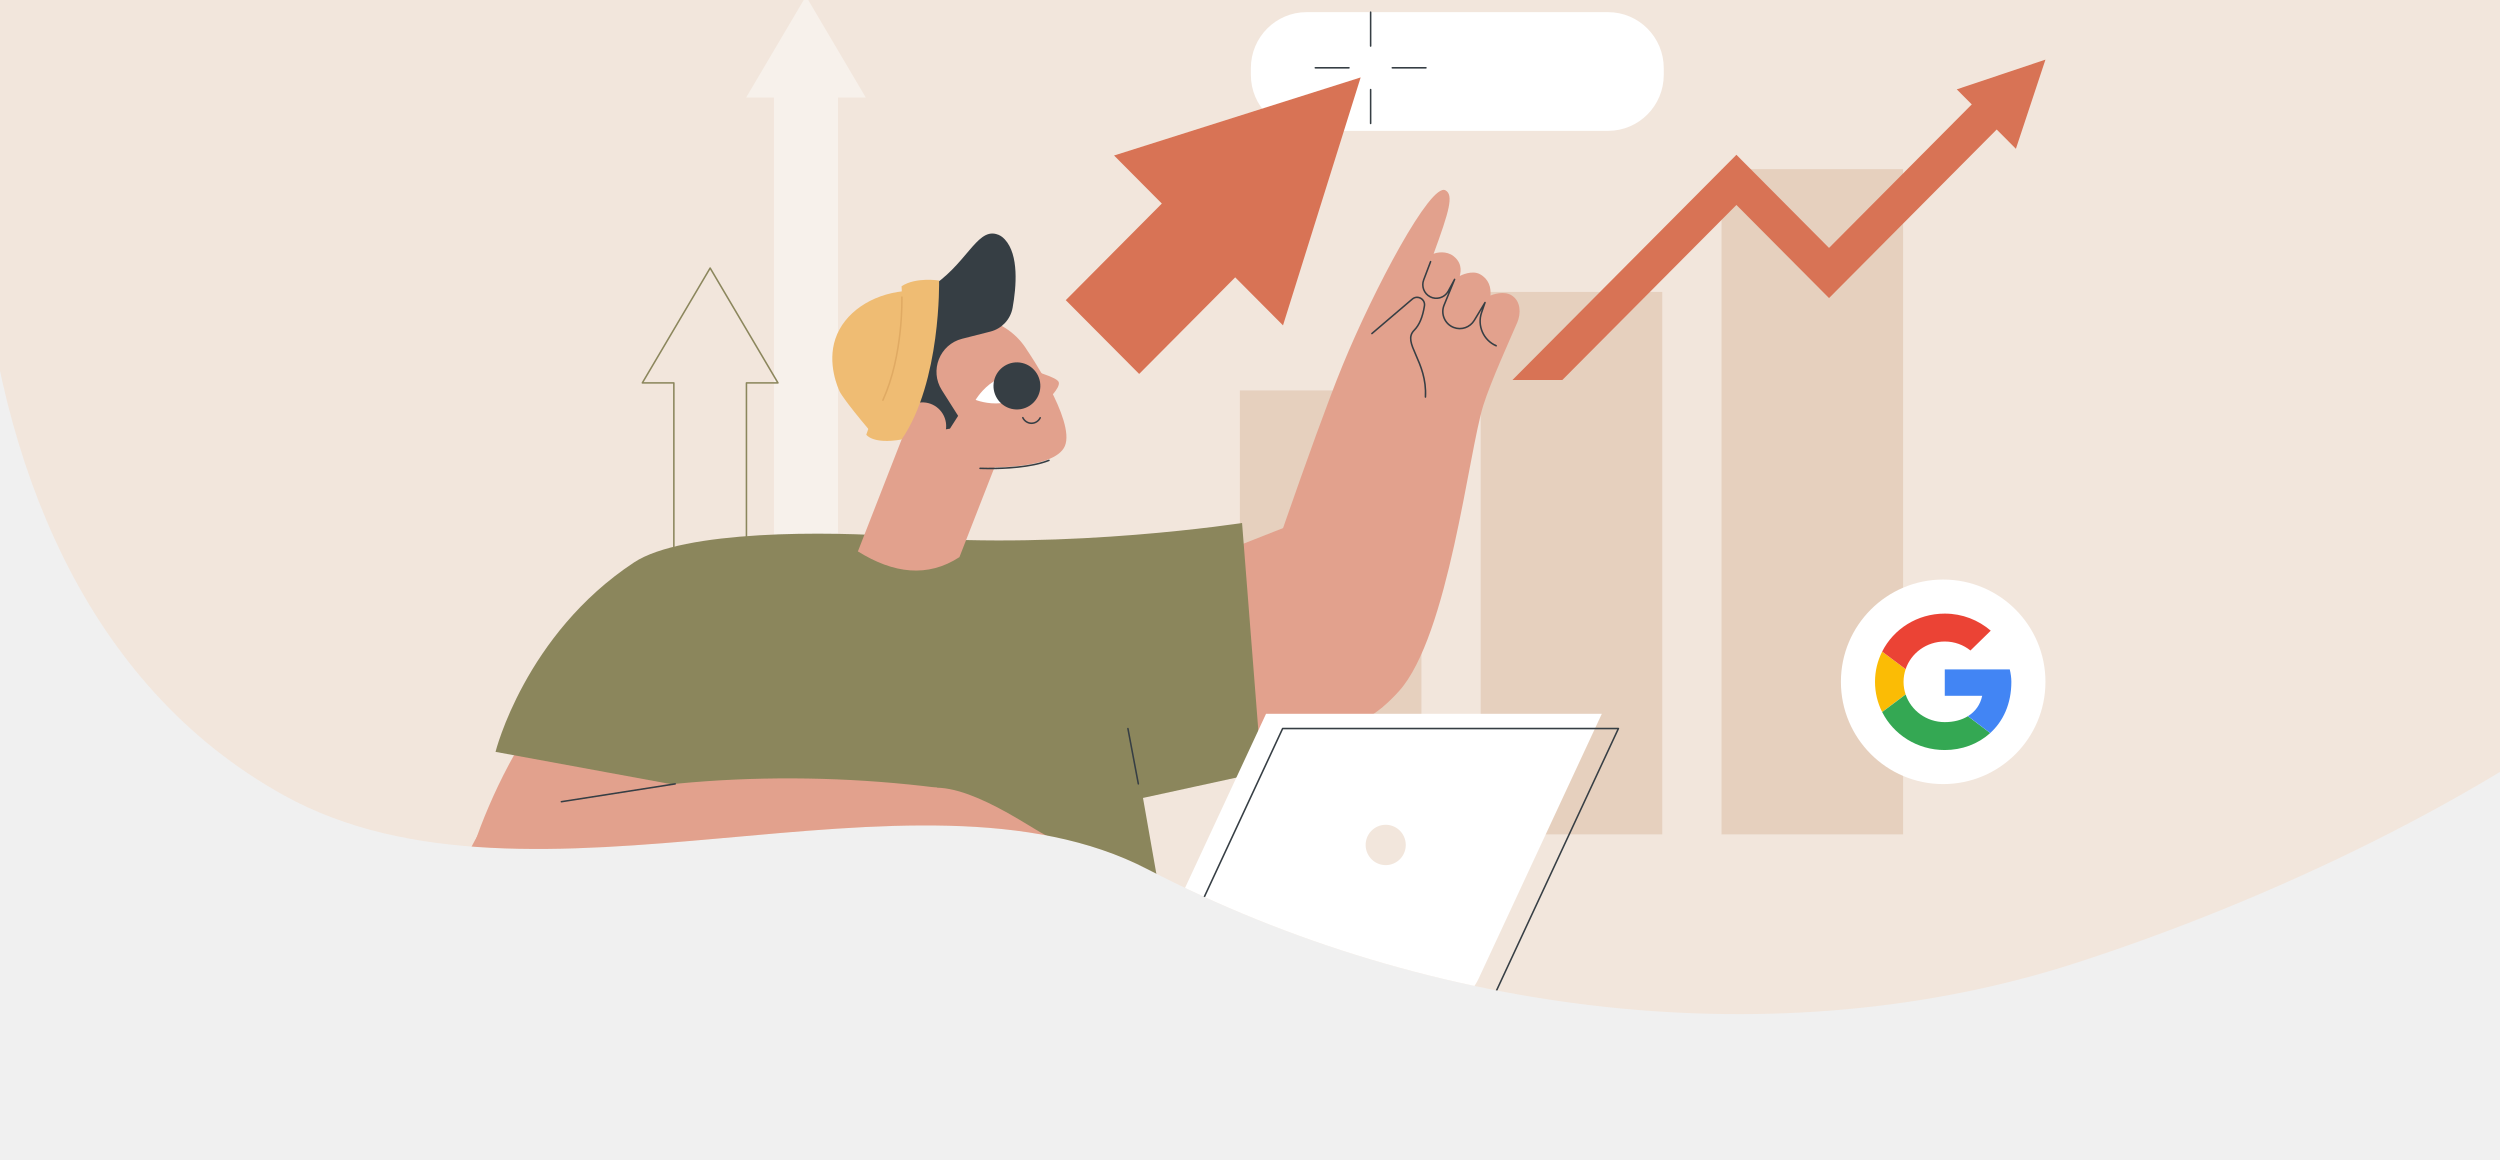
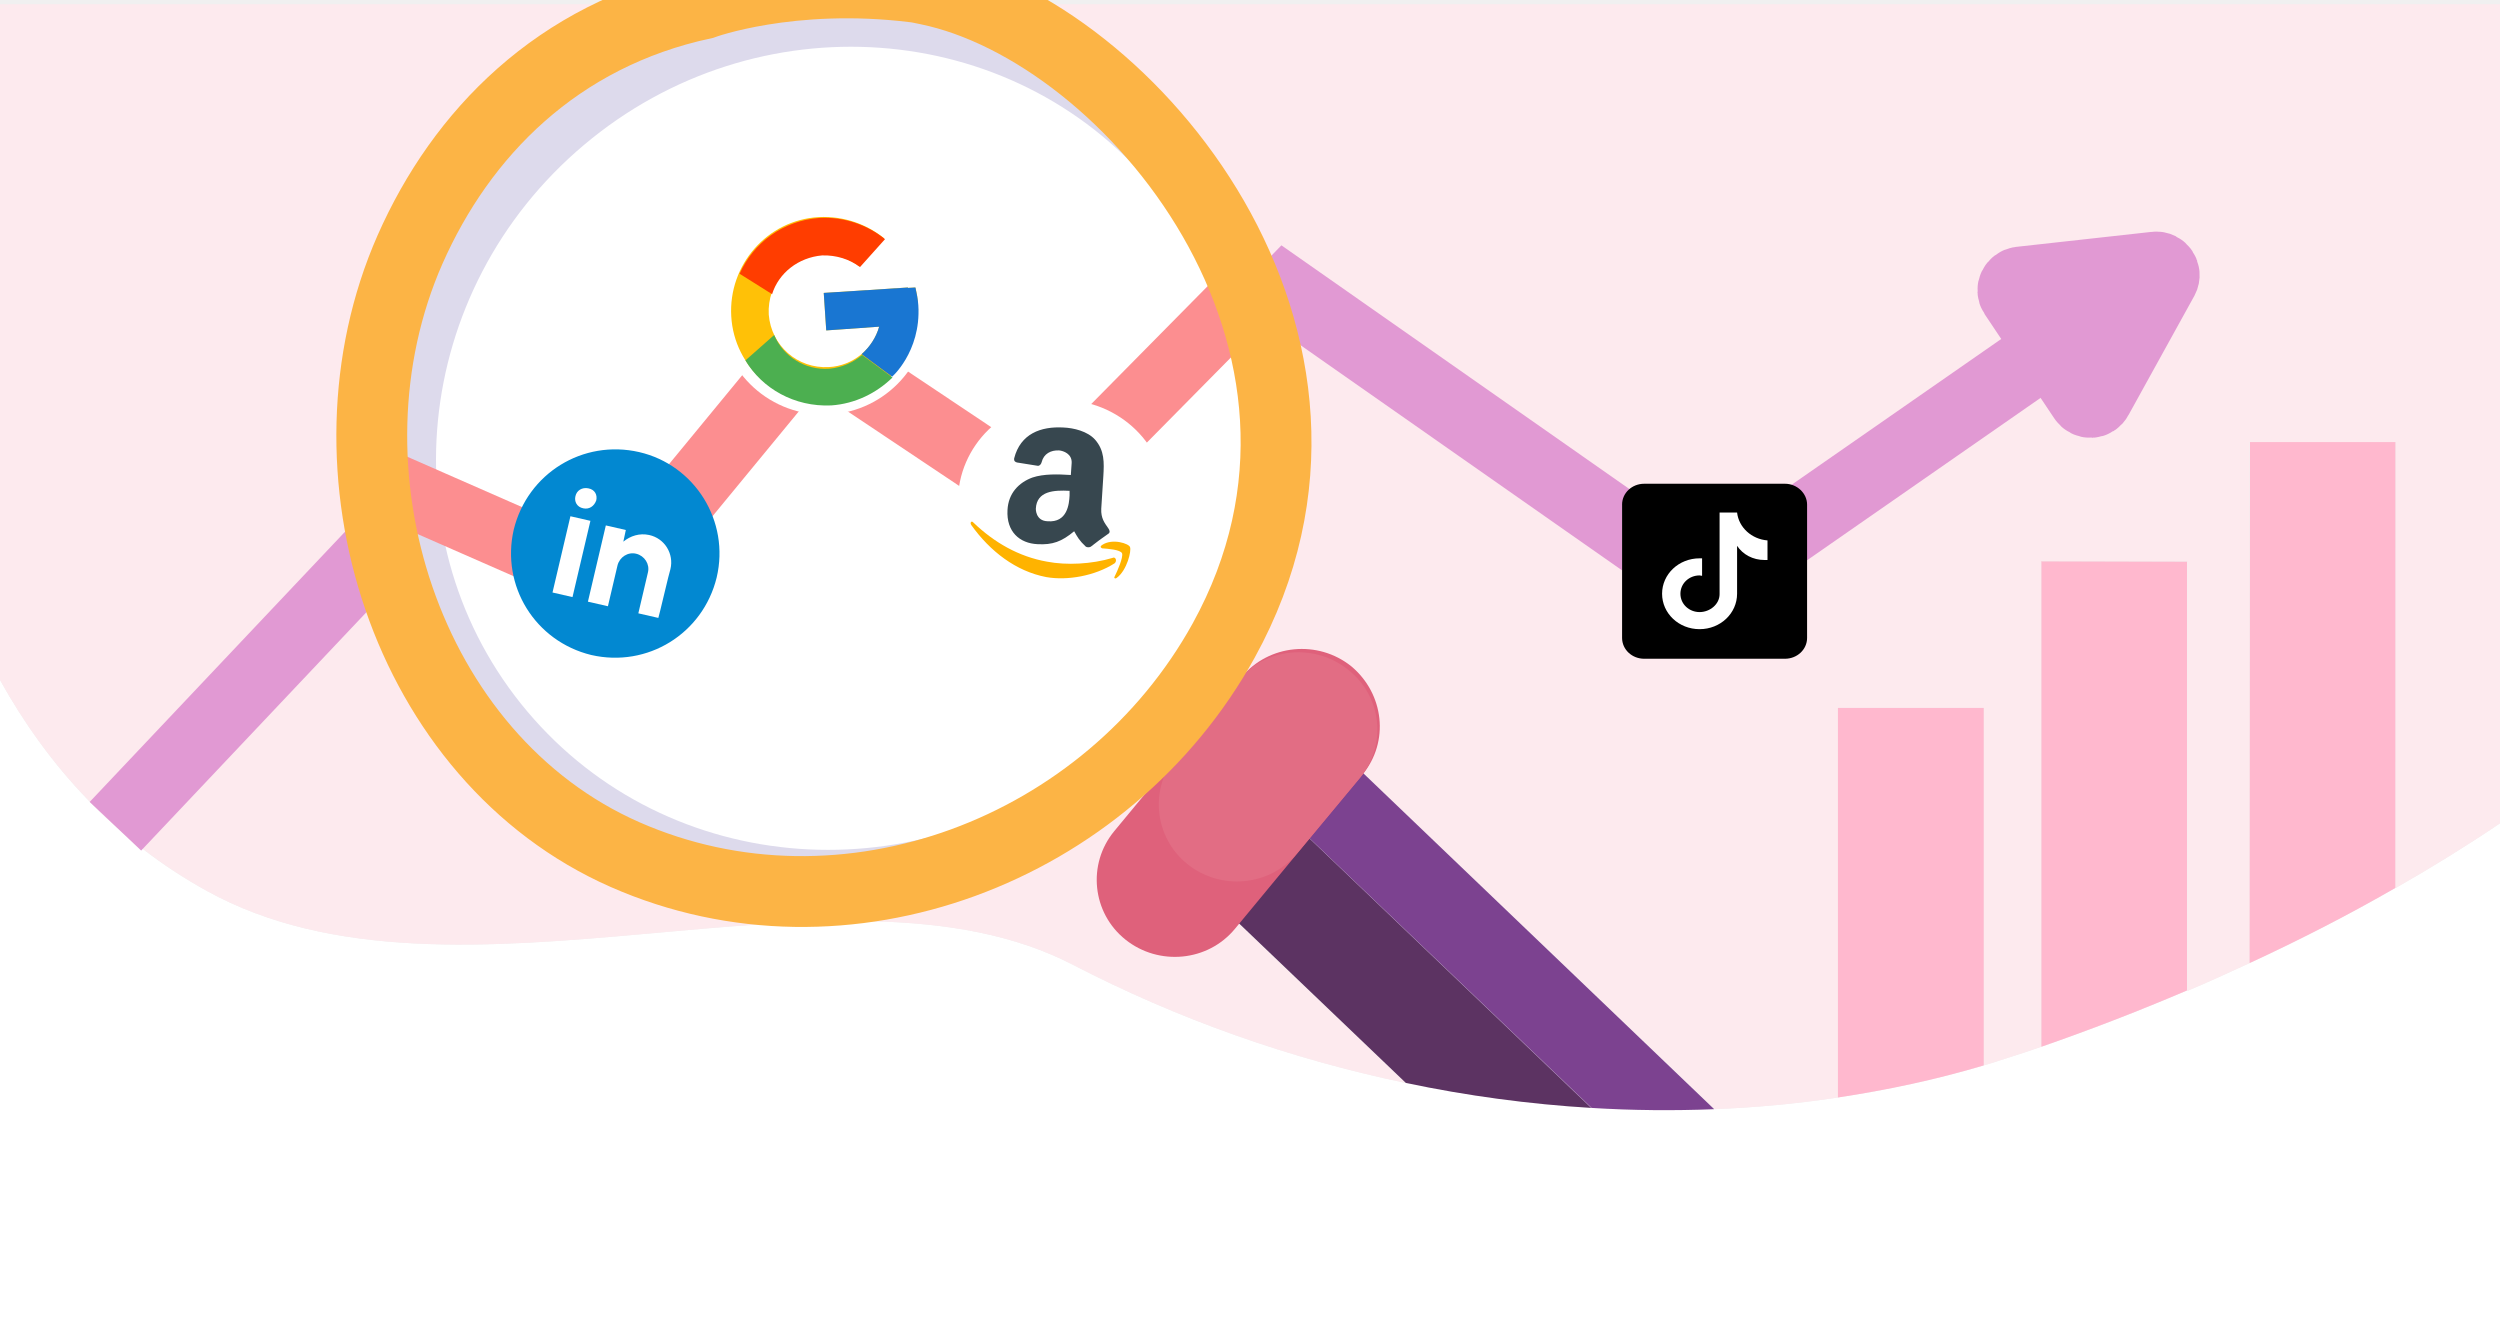
- <svg xmlns="http://www.w3.org/2000/svg" width="220" height="102" viewBox="0 0 220 102" fill="none">
-   <path fill-rule="evenodd" clip-rule="evenodd" d="M157.918 -34.028C200.014 -25.99 246.725 -11.046 253.142 20.5C258.902 48.815 216.718 73.742 182.648 84.751C156.641 93.154 125.852 89.415 101 76.5C80.39 65.789 46.851 82.085 25 70C-9.937 50.677 -5.872 -8.274 8.5 -34.028C32.18 -76.46 94.905 -46.06 157.918 -34.028Z" fill="url(#paint0_linear_126_1022)" />
-   <mask id="mask0_126_1022" style="mask-type:alpha" maskUnits="userSpaceOnUse" x="-3" y="-56" width="257" height="146">
-     <path fill-rule="evenodd" clip-rule="evenodd" d="M157.918 -34.028C200.014 -25.99 246.725 -11.046 253.142 20.5C258.902 48.815 216.718 73.742 182.648 84.751C156.641 93.154 125.852 89.415 101 76.5C80.39 65.789 46.851 82.085 25 70C-9.937 50.677 -5.872 -8.274 8.5 -34.028C32.18 -76.46 94.905 -46.06 157.918 -34.028Z" fill="url(#paint1_linear_126_1022)" />
-   </mask>
-   <g mask="url(#mask0_126_1022)">
-     <path d="M125.087 34.356H109.108V73.426H125.087V34.356Z" fill="#E6D0BE" />
-     <path d="M146.28 25.689H130.301V73.426H146.28V25.689Z" fill="#E6D0BE" />
-     <path d="M167.473 14.885H151.494V73.426H167.473V14.885Z" fill="#E6D0BE" />
-     <path d="M174.79 7.906L160.954 21.817L152.804 13.621L133.096 33.438H137.486L152.804 18.036L160.954 26.231L176.985 10.113L174.79 7.906Z" fill="#D87355" />
-     <path d="M177.399 13.095L172.196 7.863L180 5.247L177.399 13.095Z" fill="#D87355" />
-     <path d="M76.189 8.581L70.925 -0.335L65.661 8.581H68.107V70.6H73.743V8.581H76.189Z" fill="#F7F1EB" />
-     <path d="M65.686 70.073H59.299C59.261 70.073 59.231 70.042 59.231 70.004V33.763H56.526C56.502 33.763 56.479 33.75 56.467 33.728C56.454 33.707 56.455 33.68 56.467 33.658L62.434 23.553C62.459 23.511 62.528 23.511 62.552 23.553L68.519 33.658C68.532 33.68 68.532 33.706 68.52 33.728C68.508 33.75 68.485 33.763 68.46 33.763H65.756V70.004C65.755 70.042 65.724 70.073 65.686 70.073ZM59.368 69.935H65.618V33.694C65.618 33.656 65.649 33.625 65.686 33.625H68.339L62.492 23.724L56.646 33.625H59.299C59.337 33.625 59.368 33.656 59.368 33.694V69.935V69.935Z" fill="#8B865C" />
-     <path d="M121.699 62.197C121.699 62.197 114.002 66.514 98.439 68.34C81.191 70.362 98.008 52.339 98.008 52.339C98.008 52.339 110.478 47.437 116.779 44.947C122.176 42.814 121.699 62.197 121.699 62.197Z" fill="#E2A18D" />
-     <path d="M110.129 54.58C110.129 54.58 115.55 38.482 118.156 32.134C120.892 25.469 125.897 16.027 127.202 16.748C127.945 17.159 127.527 18.588 126.158 22.335C126.415 22.215 127.285 22.046 127.912 22.541C128.839 23.273 128.458 24.189 128.462 24.285C128.546 24.238 129.532 23.745 130.236 24.13C131.028 24.563 131.225 25.307 131.16 26.015C131.372 25.904 132.351 25.579 133.008 25.982C133.862 26.506 133.845 27.62 133.518 28.383C132.919 29.783 131.188 33.568 130.526 35.687C129.225 39.857 127.469 55.97 123.113 60.818C115.328 69.481 108.752 58.787 110.129 54.58Z" fill="#E2A18D" />
-     <path d="M125.439 35.009C125.437 35.009 125.436 35.009 125.435 35.009C125.397 35.007 125.368 34.975 125.37 34.937C125.455 33.369 124.945 32.204 124.535 31.269C124.112 30.302 123.805 29.604 124.406 29.006C124.838 28.575 125.133 27.87 125.282 26.909C125.328 26.614 125.162 26.406 124.992 26.31C124.819 26.213 124.553 26.178 124.324 26.374L120.769 29.408C120.741 29.433 120.697 29.429 120.673 29.4C120.648 29.371 120.651 29.327 120.681 29.302L124.235 26.269C124.469 26.07 124.792 26.039 125.06 26.189C125.329 26.341 125.466 26.624 125.419 26.93C125.264 27.921 124.956 28.652 124.503 29.104C123.97 29.634 124.246 30.263 124.662 31.213C125.078 32.162 125.595 33.343 125.508 34.944C125.505 34.981 125.475 35.009 125.439 35.009Z" fill="#363E44" />
-     <path d="M131.665 30.497C131.656 30.497 131.647 30.495 131.638 30.492C130.484 29.997 129.903 28.675 130.313 27.485L130.406 27.213L129.792 28.231C129.401 28.878 128.607 29.153 127.903 28.883C127.507 28.731 127.196 28.432 127.028 28.04C126.859 27.649 126.855 27.216 127.017 26.822L127.463 25.73C127.118 26.278 126.4 26.48 125.82 26.179C125.249 25.883 124.992 25.205 125.221 24.602L125.829 22.998C125.843 22.962 125.882 22.945 125.917 22.958C125.953 22.972 125.97 23.012 125.957 23.047L125.349 24.651C125.145 25.188 125.375 25.792 125.883 26.056C126.422 26.336 127.096 26.127 127.385 25.591L127.946 24.55C127.963 24.517 128.002 24.504 128.035 24.52C128.068 24.536 128.084 24.575 128.07 24.608L127.144 26.874C126.997 27.233 127.001 27.628 127.155 27.984C127.308 28.341 127.592 28.614 127.953 28.753C128.594 28.999 129.319 28.749 129.676 28.158L130.625 26.586C130.642 26.555 130.68 26.544 130.712 26.559C130.744 26.574 130.76 26.611 130.748 26.644L130.443 27.528C130.056 28.651 130.605 29.897 131.692 30.363C131.727 30.379 131.743 30.419 131.729 30.454C131.717 30.482 131.691 30.497 131.665 30.497Z" fill="#363E44" />
-     <path d="M40.718 77.433C41.064 76.561 45.215 59.265 58.892 52.959C58.892 52.959 60.837 67.689 60.837 68.211C60.837 68.735 54.075 79.369 54.075 79.369L40.718 77.433Z" fill="#E2A18D" />
-     <path d="M109.301 46.022C109.301 46.022 94.069 48.39 79.639 47.251C72.851 46.715 60.097 46.657 55.798 49.491C46.187 55.829 43.606 66.164 43.606 66.164L60.307 69.236L57.946 86.167H103.392L100.583 70.219L111.022 67.944L109.301 46.022Z" fill="#8B865C" />
-     <path d="M100.174 69.05C100.141 69.05 100.112 69.027 100.106 68.994L99.188 64.124C99.181 64.087 99.205 64.05 99.243 64.043C99.28 64.036 99.316 64.061 99.323 64.099L100.242 68.969C100.248 69.006 100.224 69.043 100.187 69.049C100.182 69.049 100.178 69.05 100.174 69.05Z" fill="#363E44" />
-     <path d="M91.97 73.473C90.305 72.628 83.942 68 80.686 69.678C77.406 71.367 75.795 75.129 75.495 78.823C75.505 78.834 75.515 78.847 75.524 78.859C75.876 79.822 76.548 81.209 77.898 82.229C79.436 83.392 80.381 82.964 82.195 83.937C85.256 85.579 85.538 88.5 86.699 88.091C87.495 87.811 87.403 86.102 86.917 84.565C86.417 82.988 85.434 82.179 85.62 81.982C85.823 81.766 86.717 82.718 87.936 83.798C88.502 84.3 89.213 86.643 90.357 86.42C91.269 86.244 91.136 83.623 89.84 81.741C88.923 80.41 87.411 80.009 87.541 79.744C87.639 79.545 88.533 79.806 89.238 80.261C90.401 81.013 91.154 83.401 92.203 83.177C93.231 82.957 93.074 80.67 91.992 78.863C91.078 77.34 89.372 76.975 89.531 76.644C89.643 76.412 90.441 76.415 92.035 76.922C93.365 77.344 95.681 79.029 96.329 77.696C96.874 76.574 94.483 74.747 91.97 73.473Z" fill="#E2A18D" />
-     <path d="M42.812 72.322C42.812 72.322 35.181 82.473 45.062 87.335C54.943 92.197 78.821 79.195 78.821 79.195L82.469 69.316C69.216 67.647 54.706 68.475 42.812 72.322Z" fill="#E2A18D" />
-     <path d="M49.4 70.62C49.367 70.62 49.337 70.596 49.332 70.561C49.326 70.523 49.352 70.488 49.389 70.483L59.409 68.913C59.447 68.908 59.482 68.933 59.487 68.971C59.493 69.009 59.467 69.044 59.43 69.049L49.41 70.619C49.407 70.619 49.403 70.62 49.4 70.62Z" fill="#363E44" />
-     <path d="M75.495 48.523C78.634 50.479 81.63 50.847 84.429 49.028L88.674 38.157L80.763 35.033L75.495 48.523Z" fill="#E2A18D" />
-     <path d="M93.711 39.247C92.785 41.439 86.188 41.124 86.188 41.124L80.11 37.177C78.364 34.324 79.249 30.587 82.088 28.831C84.925 27.076 88.641 27.966 90.387 30.82C90.386 30.82 94.654 37.015 93.711 39.247Z" fill="#E2A18D" />
-     <path d="M90.627 32.544C90.627 32.544 92.997 33.171 93.166 33.619C93.367 34.154 91.94 35.439 91.94 35.439C91.94 35.439 90.667 32.524 90.627 32.544Z" fill="#E2A18D" />
-     <path d="M85.854 35.191C85.854 35.191 86.43 34.194 87.467 33.552C87.688 33.416 88.358 35.449 88.086 35.478C86.895 35.606 85.854 35.191 85.854 35.191Z" fill="white" />
-     <path d="M87.483 33.48C87.746 32.366 88.859 31.678 89.967 31.944C91.074 32.209 91.759 33.327 91.495 34.442C91.231 35.555 90.119 36.243 89.01 35.978C87.903 35.712 87.219 34.594 87.483 33.48Z" fill="#363E44" />
-     <path d="M90.774 37.316C90.766 37.316 90.759 37.316 90.752 37.316C90.406 37.308 90.089 37.097 89.944 36.781C89.928 36.746 89.943 36.705 89.977 36.689C90.011 36.673 90.053 36.688 90.069 36.723C90.193 36.993 90.463 37.171 90.756 37.178C91.063 37.185 91.343 37.011 91.476 36.733C91.492 36.699 91.533 36.684 91.567 36.7C91.602 36.717 91.616 36.758 91.6 36.792C91.446 37.112 91.123 37.316 90.774 37.316Z" fill="#363E44" />
-     <path d="M87.065 41.297C86.566 41.297 86.25 41.283 86.239 41.283C86.201 41.281 86.171 41.249 86.174 41.21C86.176 41.172 86.209 41.144 86.246 41.145C86.284 41.147 90.091 41.317 92.284 40.448C92.319 40.434 92.359 40.452 92.373 40.487C92.387 40.522 92.37 40.562 92.335 40.576C90.744 41.206 88.324 41.297 87.065 41.297Z" fill="#363E44" />
-     <path d="M87.155 29.179C88.159 28.925 88.926 28.107 89.11 27.082C89.439 25.253 89.682 22.423 88.423 21.067C88.183 20.809 87.966 20.676 87.653 20.593C85.911 20.135 85 23.386 81.698 25.405C78.515 27.351 75.793 26.512 74.871 28.595C74.466 29.512 74.661 30.446 74.7 30.674C75.212 33.69 77.99 34.458 77.99 34.458C77.99 34.458 76.13 34.114 76.01 36.628C75.889 39.142 83.596 37.722 83.596 37.722L84.316 36.595L82.879 34.328C81.787 32.605 82.693 30.312 84.665 29.812L87.155 29.179Z" fill="#363E44" />
-     <path d="M79.125 37.814C79.296 38.957 80.356 39.744 81.493 39.572C82.629 39.4 83.411 38.334 83.24 37.191C83.07 36.049 82.009 35.262 80.873 35.434C79.736 35.606 78.954 36.672 79.125 37.814Z" fill="#E2A18D" />
-     <path d="M82.64 24.687C82.64 24.687 82.831 33.599 79.341 38.676C76.788 39.12 76.233 38.253 76.233 38.253C76.233 38.253 79.622 28.78 79.339 25.187C80.604 24.354 82.64 24.687 82.64 24.687Z" fill="#EFBC73" />
-     <path d="M79.519 25.623C76.663 25.917 74.282 27.534 73.515 29.811C72.778 32.002 73.751 34.158 73.892 34.46C73.892 34.46 74.213 35.147 76.606 37.975C76.607 37.974 80.5 29.017 79.519 25.623Z" fill="#EFBC73" />
-     <path d="M77.694 35.287C77.684 35.287 77.674 35.285 77.665 35.281C77.63 35.265 77.615 35.224 77.631 35.189C79.433 31.245 79.299 26.198 79.297 26.147C79.296 26.109 79.326 26.078 79.364 26.076C79.4 26.076 79.433 26.105 79.435 26.143C79.436 26.194 79.572 31.273 77.756 35.247C77.745 35.272 77.72 35.287 77.694 35.287Z" fill="#E0AA63" />
-     <path d="M130.112 86.131C129.404 87.652 127.885 88.624 126.215 88.624H99.403L111.411 62.817H140.96L130.112 86.131Z" fill="white" />
-     <path d="M81.803 86.033C81.803 87.471 82.962 88.637 84.392 88.637H109.116L110.327 86.033H81.803Z" fill="white" />
-     <path d="M122.975 75.796C123.766 75.223 123.945 74.113 123.375 73.318C122.805 72.522 121.701 72.342 120.91 72.916C120.119 73.489 119.94 74.599 120.51 75.394C121.08 76.19 122.184 76.37 122.975 75.796Z" fill="#F2E6DC" />
-     <path d="M110.576 90H85.852C84.387 90 83.195 88.802 83.195 87.328C83.195 87.29 83.225 87.258 83.263 87.258H102.025L112.809 64.082C112.82 64.058 112.845 64.042 112.872 64.042H142.421C142.445 64.042 142.467 64.054 142.479 64.074C142.491 64.094 142.493 64.119 142.483 64.14L131.635 87.455C130.919 88.993 129.365 89.987 127.676 89.987H110.616C110.604 89.995 110.59 90 110.576 90ZM83.333 87.397C83.37 88.762 84.486 89.862 85.853 89.862H110.543C110.555 89.854 110.568 89.85 110.582 89.85H127.676C129.312 89.85 130.817 88.886 131.511 87.397L142.313 64.181H112.916L102.132 87.357C102.121 87.381 102.096 87.397 102.069 87.397H83.333V87.397Z" fill="#363E44" />
-     <path d="M146.411 6.587C146.411 9.309 144.216 11.515 141.509 11.515H114.977C112.27 11.515 110.076 9.309 110.076 6.587V5.998C110.076 3.276 112.271 1.069 114.977 1.069H141.509C144.216 1.069 146.411 3.276 146.411 5.998V6.587V6.587Z" fill="white" />
-     <path d="M112.904 28.634L119.738 6.812L98.037 13.684L102.241 17.913L93.787 26.414L100.245 32.907L108.698 24.406L112.904 28.634Z" fill="#D87355" />
-     <path d="M120.615 4.122C120.578 4.122 120.547 4.091 120.547 4.053V1.069C120.547 1.031 120.578 1 120.615 1C120.653 1 120.684 1.031 120.684 1.069V4.053C120.684 4.091 120.654 4.122 120.615 4.122Z" fill="#363E44" />
-     <path d="M120.615 10.934C120.578 10.934 120.547 10.903 120.547 10.865V7.881C120.547 7.843 120.578 7.812 120.615 7.812C120.653 7.812 120.684 7.843 120.684 7.881V10.865C120.684 10.904 120.654 10.934 120.615 10.934Z" fill="#363E44" />
-     <path d="M118.712 6.036H115.745C115.707 6.036 115.676 6.005 115.676 5.967C115.676 5.929 115.707 5.898 115.745 5.898H118.712C118.75 5.898 118.781 5.929 118.781 5.967C118.781 6.005 118.75 6.036 118.712 6.036Z" fill="#363E44" />
-     <path d="M125.487 6.036H122.519C122.481 6.036 122.451 6.005 122.451 5.967C122.451 5.929 122.481 5.898 122.519 5.898H125.487C125.524 5.898 125.555 5.929 125.555 5.967C125.555 6.005 125.524 6.036 125.487 6.036Z" fill="#363E44" />
-     <rect x="162" y="51" width="18" height="18" rx="9" fill="white" />
-     <path fill-rule="evenodd" clip-rule="evenodd" d="M167.512 60C167.512 59.61 167.578 59.236 167.696 58.886L165.63 57.341C165.227 58.141 165 59.043 165 60C165 60.956 165.227 61.858 165.629 62.657L167.694 61.109C167.577 60.761 167.512 60.388 167.512 60Z" fill="#FBBC05" />
-     <path fill-rule="evenodd" clip-rule="evenodd" d="M171.14 56.453C172.005 56.453 172.786 56.753 173.4 57.244L175.186 55.498C174.098 54.57 172.702 53.997 171.14 53.997C168.713 53.997 166.628 55.356 165.63 57.341L167.696 58.886C168.172 57.471 169.529 56.453 171.14 56.453Z" fill="#EB4335" />
-     <path fill-rule="evenodd" clip-rule="evenodd" d="M171.14 63.547C169.529 63.547 168.172 62.53 167.696 61.115L165.63 62.659C166.628 64.645 168.713 66.003 171.14 66.003C172.637 66.003 174.067 65.483 175.14 64.507L173.179 63.023C172.625 63.364 171.928 63.547 171.14 63.547Z" fill="#34A853" />
-     <path fill-rule="evenodd" clip-rule="evenodd" d="M177 60C177 59.645 176.944 59.263 176.86 58.909H171.14V61.228H174.433C174.268 62.019 173.82 62.627 173.178 63.022L175.14 64.507C176.267 63.483 177 61.957 177 60Z" fill="#4285F4" />
+ <svg xmlns="http://www.w3.org/2000/svg" version="1.1" id="Layer_1" x="0px" y="0px" viewBox="0 0 600 316" style="enable-background:new 0 0 600 316;" xml:space="preserve">
+   <style type="text/css">
+ 	.st0{fill:#FFFFFF;}
+ 	.st1{fill:#FDEAEE;}
+ 	.st2{fill:#FFB8CE;}
+ 	.st3{fill:#5C3362;}
+ 	.st4{fill:#7C4290;}
+ 	.st5{fill:#DF617B;}
+ 	.st6{fill:#E26D84;}
+ 	.st7{fill:none;stroke:#E199D3;stroke-width:17;stroke-miterlimit:10;}
+ 	.st8{fill:#FFFFFF;stroke:#DDDAEC;stroke-width:15;stroke-miterlimit:10;}
+ 	.st9{fill:none;stroke:#FC8E90;stroke-width:16;stroke-miterlimit:10;}
+ 	.st10{fill:#0288D1;}
+ 	.st11{fill:#FFB300;}
+ 	.st12{fill:#37474F;}
+ 	.st13{fill:#FFC107;}
+ 	.st14{fill:#FF3D00;}
+ 	.st15{fill:#4CAF50;}
+ 	.st16{fill:#1976D2;}
+ 	.st17{fill:#E199D3;stroke:#E199D3;stroke-width:17;stroke-miterlimit:10;}
+ 	.st18{fill:none;stroke:#FCB445;stroke-width:17;stroke-miterlimit:10;}
+ </style>
+   <g>
+     <path class="st0" d="M575,106.1L575,106.1l-0.1,107c-11.3,6.5-23,12.5-34.9,18v0c-5,2.3-10,4.6-15,6.7v-103h-0.1v102.9   c-11.7,5-23.4,9.5-34.9,13.5v0c-2.9,1-5.9,2-8.8,2.9c-1.7,0.6-3.4,1.1-5.1,1.6c-11.4,3.4-23.1,5.9-35,7.7v0   c-9.8,1.5-19.6,2.4-29.6,2.8L313,172l98.4,94.2c-9.8,0.4-19.6,0.3-29.5-0.3l0,0c-14.9-0.9-29.8-2.9-44.5-6l-57.1-54.6l18.5-18.9   l0,0l-18.6,18.9l57.1,54.6c-27.8-5.8-54.8-15.4-79.7-28.3c-56.4-29.3-148.2,15.3-208-17.8c-21.8-12-38-29.7-49.6-50.6V317h600   V197.6c-8,5.4-16.4,10.6-25,15.5V106.1z" />
+     <path class="st1" d="M0,1v162.2c11.6,20.9,27.8,38.5,49.6,50.6c59.8,33.1,151.6-11.5,208,17.8c24.9,12.9,51.9,22.5,79.7,28.3   l-57.1-54.6l18.6-18.9l0,0L313,172l98.5,94.2c10-0.4,19.8-1.3,29.6-2.8v0v-93.5v0h35v0v85.8c1.7-0.5,3.4-1,5.1-1.6   c2.9-0.9,5.9-1.9,8.8-2.9v0c0,0-0.1,0-0.1,0V134.8v-0.1h35v0.1h0.1v103c5-2.1,10-4.4,15-6.7v0c0,0-0.1,0-0.1,0v-125   c0,0,0.1,0,0.1,0h34.9h0.1v107c8.6-4.9,17-10.1,25-15.5V1H0z" />
+     <path class="st2" d="M574.9,106.1H540v125c11.9-5.5,23.6-11.5,34.9-18V106.1z" />
+     <path class="st2" d="M539.9,106.1v125c0,0,0.1,0,0.1,0L539.9,106.1C540,106.1,539.9,106.1,539.9,106.1z" />
+     <path class="st2" d="M524.9,134.8H490v116.4c11.5-4,23.2-8.5,34.9-13.5V134.8z" />
+     <path class="st2" d="M524.9,134.8L524.9,134.8l-35-0.1v0.1v116.4c0,0,0.1,0,0.1,0V134.8H524.9z" />
+     <path class="st2" d="M476.1,169.9h-35v93.5c11.9-1.8,23.6-4.3,35-7.7V169.9z" />
+     <rect x="441.1" y="169.9" class="st2" width="35" height="0" />
+     <path class="st3" d="M280.3,205.3l57.1,54.6c14.7,3.1,29.6,5.1,44.5,6l-83.1-79.5L280.3,205.3z" />
+     <path class="st4" d="M382,265.9c0,0-0.1,0-0.1,0L382,265.9c9.8,0.6,19.6,0.7,29.4,0.3L313,172l-14.2,14.4L382,265.9z" />
+     <rect x="298.8" y="186.4" transform="matrix(0.6911 -0.7227 0.7227 0.6911 -42.4344 273.5437)" class="st4" width="0" height="0" />
+     <polygon class="st4" points="298.8,186.4 298.8,186.4 298.8,186.4  " />
+     <polygon class="st4" points="298.8,186.4 313,172 298.8,186.4  " />
+     <path class="st4" d="M298.8,186.4L298.8,186.4l83.1,79.5c0,0,0.1,0,0.1,0L298.8,186.4z" />
+     <polygon class="st4" points="313,172 298.8,186.4 298.8,186.4  " />
  </g>
-   <defs>
-     <linearGradient id="paint0_linear_126_1022" x1="-2.845" y1="35.556" x2="223.112" y2="-4.402" gradientUnits="userSpaceOnUse">
-       <stop stop-color="#F2E6DC" />
-       <stop offset="1" stop-color="#F2E6DC" />
-     </linearGradient>
-     <linearGradient id="paint1_linear_126_1022" x1="-2.845" y1="35.556" x2="223.112" y2="-4.402" gradientUnits="userSpaceOnUse">
-       <stop stop-color="#F2E6DC" />
-       <stop offset="1" stop-color="#F2E6DC" />
-     </linearGradient>
-   </defs>
+   <path class="st5" d="M327,185.9l-30.6,37c-6.5,7.9-18.3,9-26.3,2.6l0,0c-8-6.4-9.2-18.1-2.7-26l30.6-37c6.5-7.9,18.3-9,26.3-2.6l0,0  C332.2,166.5,333.5,178,327,185.9z" />
+   <path class="st6" d="M326.4,186.7l-15.1,18.1c-6.5,7.9-18.3,9-26.3,2.6l0,0c-8-6.4-9.2-18.1-2.7-26l14.9-18.1  c6.5-7.9,18.3-9,26.3-2.6l0,0C331.7,167.1,332.9,178.8,326.4,186.7z" />
+   <polyline class="st7" points="27.7,198.3 101.6,120.1 207.2,174.6 308.6,70 409.7,140.8 496.7,80.3 " />
+   <ellipse transform="matrix(0.7647 -0.6444 0.6444 0.7647 -21.9342 155.1587)" class="st8" cx="201.5" cy="107.6" rx="105.5" ry="102.7" />
+   <polyline class="st9" points="89.2,114.6 147.3,140.1 194.3,83 250.1,120.3 297.5,72.3 " />
+   <g>
+     <path class="st10" d="M153.4,108.5c-13.5-3.1-26.8,5.1-30.1,18.6c-3.1,13.5,5.1,26.8,18.6,30.1c13.5,3.1,26.8-5.1,30.1-18.6   C175.2,125.1,166.8,111.6,153.4,108.5z" />
+     <path class="st0" d="M136.9,123.9l4.8,1.1l-4.3,18.3l-4.8-1.1L136.9,123.9z M140,122L140,122c-1.6-0.3-2.2-1.7-1.9-2.9   c0.3-1.4,1.6-2.2,3.1-1.9c1.6,0.3,2.2,1.6,1.9,2.9C142.6,121.5,141.4,122.3,140,122z M160.9,136.6c0.9-3.7-1.4-7.4-5.1-8.2   c-2.3-0.5-4.5,0.2-6.2,1.6l0.6-2.8l-4.8-1.1l-4.3,18.3l4.8,1.1l2.3-9.8c0.5-2,2.5-3.3,4.5-2.8s3.3,2.5,2.8,4.5l-2.3,9.8l4.8,1.1   C158.1,148.2,160.7,137,160.9,136.6z" />
+   </g>
+   <circle class="st0" cx="197.7" cy="74.5" r="25" />
+   <g>
+     <ellipse class="st0" cx="254.9" cy="120.4" rx="25" ry="24.4" />
+     <path class="st11" d="M267.5,135.2c-4.7,3-11.3,4.2-16.4,3.3c-7.3-1.4-13.5-6.2-18-12.5c-0.4-0.6,0.1-1.1,0.5-0.6   c5,4.8,10.9,8.2,17.7,9.4c4.7,0.9,10.7,0.6,15.7-0.9C267.7,133.5,268.2,134.6,267.5,135.2z M269.3,132.8c-0.4-0.9-3.5-1.1-4.8-1.2   c-0.4-0.2-0.5-0.5,0-0.8c2.5-1.7,6.5-0.3,6.7,0.5c0.4,0.8-0.7,5.6-3.2,7.4c-0.4,0.3-0.7,0-0.5-0.3   C268.2,137,269.6,133.8,269.3,132.8z" />
+     <path class="st12" d="M266,126.8c-0.9-1.3-1.8-2.4-1.7-4.7l0.5-7.8c0.2-3.3,0.3-6.2-2-8.8c-1.8-2-5.1-2.8-7.6-2.9   c-5.4-0.3-10.3,1.5-11.8,7.4c-0.1,0.7,0.3,0.9,0.7,1l5,0.8c0.5,0,0.8-0.5,0.9-0.9c0.5-2,2.2-2.9,4.2-2.8c1,0.1,3.1,0.8,3,3L257,114   c-3.1-0.2-6.5-0.3-9.2,0.6c-3.3,1.2-5.8,3.8-6,7.8c-0.3,5.2,2.9,8,7.2,8.2c3.6,0.2,5.8-0.6,8.8-3.1c0.8,1.4,1.2,2.2,2.8,3.7   c0.3,0.2,0.9,0.2,1.2,0l0,0c1-0.8,3-2.3,4.2-3.1C266.5,127.8,266.3,127.2,266,126.8z M256.7,118.9L256.7,118.9   c-0.1,2-0.5,6.6-5.3,6.2c-2.9-0.1-2.8-3-2.8-3c0.2-4.3,4.4-4.5,8.1-4.3V118.9z" />
+   </g>
+   <g>
+     <path class="st13" d="M219.7,69l-1.8,0.1V69l-20.2,1.3l0.6,9l12.7-0.9c-1.5,5.4-6.3,9.4-12.1,9.7c-7.5,0.4-13.8-5.1-14.4-12.6   c-0.4-7.5,5.1-13.8,12.6-14.4c3.4-0.1,6.6,0.9,9.1,2.8l6-6.7c-4.2-3.4-9.7-5.4-15.7-5.1c-12.4,0.7-21.7,11.5-21,23.8   c0.7,12.4,11.5,21.7,23.8,21c12.4-0.7,21.7-11.5,21-23.8C220.3,71.8,220,70.3,219.7,69z" />
+     <path class="st14" d="M177.5,65.7l7.8,4.9c1.6-5.1,6.3-8.8,12-9.3c3.4-0.1,6.6,0.9,9.1,2.8l6-6.7c-4.2-3.4-9.7-5.4-15.7-5.1   C187.9,52.9,180.8,58.3,177.5,65.7z" />
+     <path class="st15" d="M199.5,97.3c5.8-0.4,10.9-3,14.7-6.7l-7.3-5.4c-2.1,1.8-4.8,3-7.9,3.3c-5.8,0.4-11.1-3-13.2-8.1l-6.9,6.1   C182.9,93.2,190.6,97.7,199.5,97.3z" />
+     <path class="st16" d="M219.7,69l-1.8,0.1V69l-20.2,1.3l0.6,9l12.7-0.9c-0.7,2.5-2.2,4.8-4.2,6.6l0,0l7.3,5.4   c-0.4,0.4,7-5.8,6.3-17.1C220.3,71.8,220,70.3,219.7,69z" />
+   </g>
+   <path class="st17" d="M517.3,64.1l-32.5,3.6c-1.4,0.2-2.2,1.8-1.4,3l16.7,25c0.8,1.2,2.6,1.2,3.3-0.2l15.8-28.6  C519.9,65.6,518.8,63.9,517.3,64.1z" />
+   <g>
+     <rect x="389.3" y="121.1" class="st0" width="40.7" height="30" />
+     <path d="M428.4,116.1h-33.8c-2.9,0-5.3,2.2-5.3,5v32c0,2.8,2.4,5,5.3,5h33.8c2.9,0,5.3-2.2,5.3-5v-32   C433.7,118.4,431.3,116.1,428.4,116.1z M424.2,134.4c-0.2,0-0.5,0-0.7,0c-2.8,0-5.2-1.3-6.6-3.4c0,5.3,0,11.4,0,11.5   c0,4.7-4,8.5-9,8.5s-9-3.8-9-8.5s4-8.5,9-8.5c0.2,0,0.4,0,0.6,0v4.2c-0.2,0-0.4-0.1-0.6-0.1c-2.5,0-4.6,1.9-4.6,4.4   s2.1,4.4,4.6,4.4s4.8-1.9,4.8-4.3c0-0.1,0-19.6,0-19.6h4.2c0.4,3.6,3.5,6.4,7.3,6.7L424.2,134.4L424.2,134.4z" />
+   </g>
+   <g>
+     <path class="st18" d="M222.7-2.5c-1.1-0.2-2.2-0.5-3.2-0.6c-29.9-3.7-50.7,4-50.7,4c-35,7.5-58.1,31.1-70.4,59   c-23.2,52.7-1.1,122,51.6,145.2c52.7,23.2,115.8-0.9,143.7-51.4C333.2,82,271.2,7.5,222.7-2.5z" />
+   </g>
</svg>
